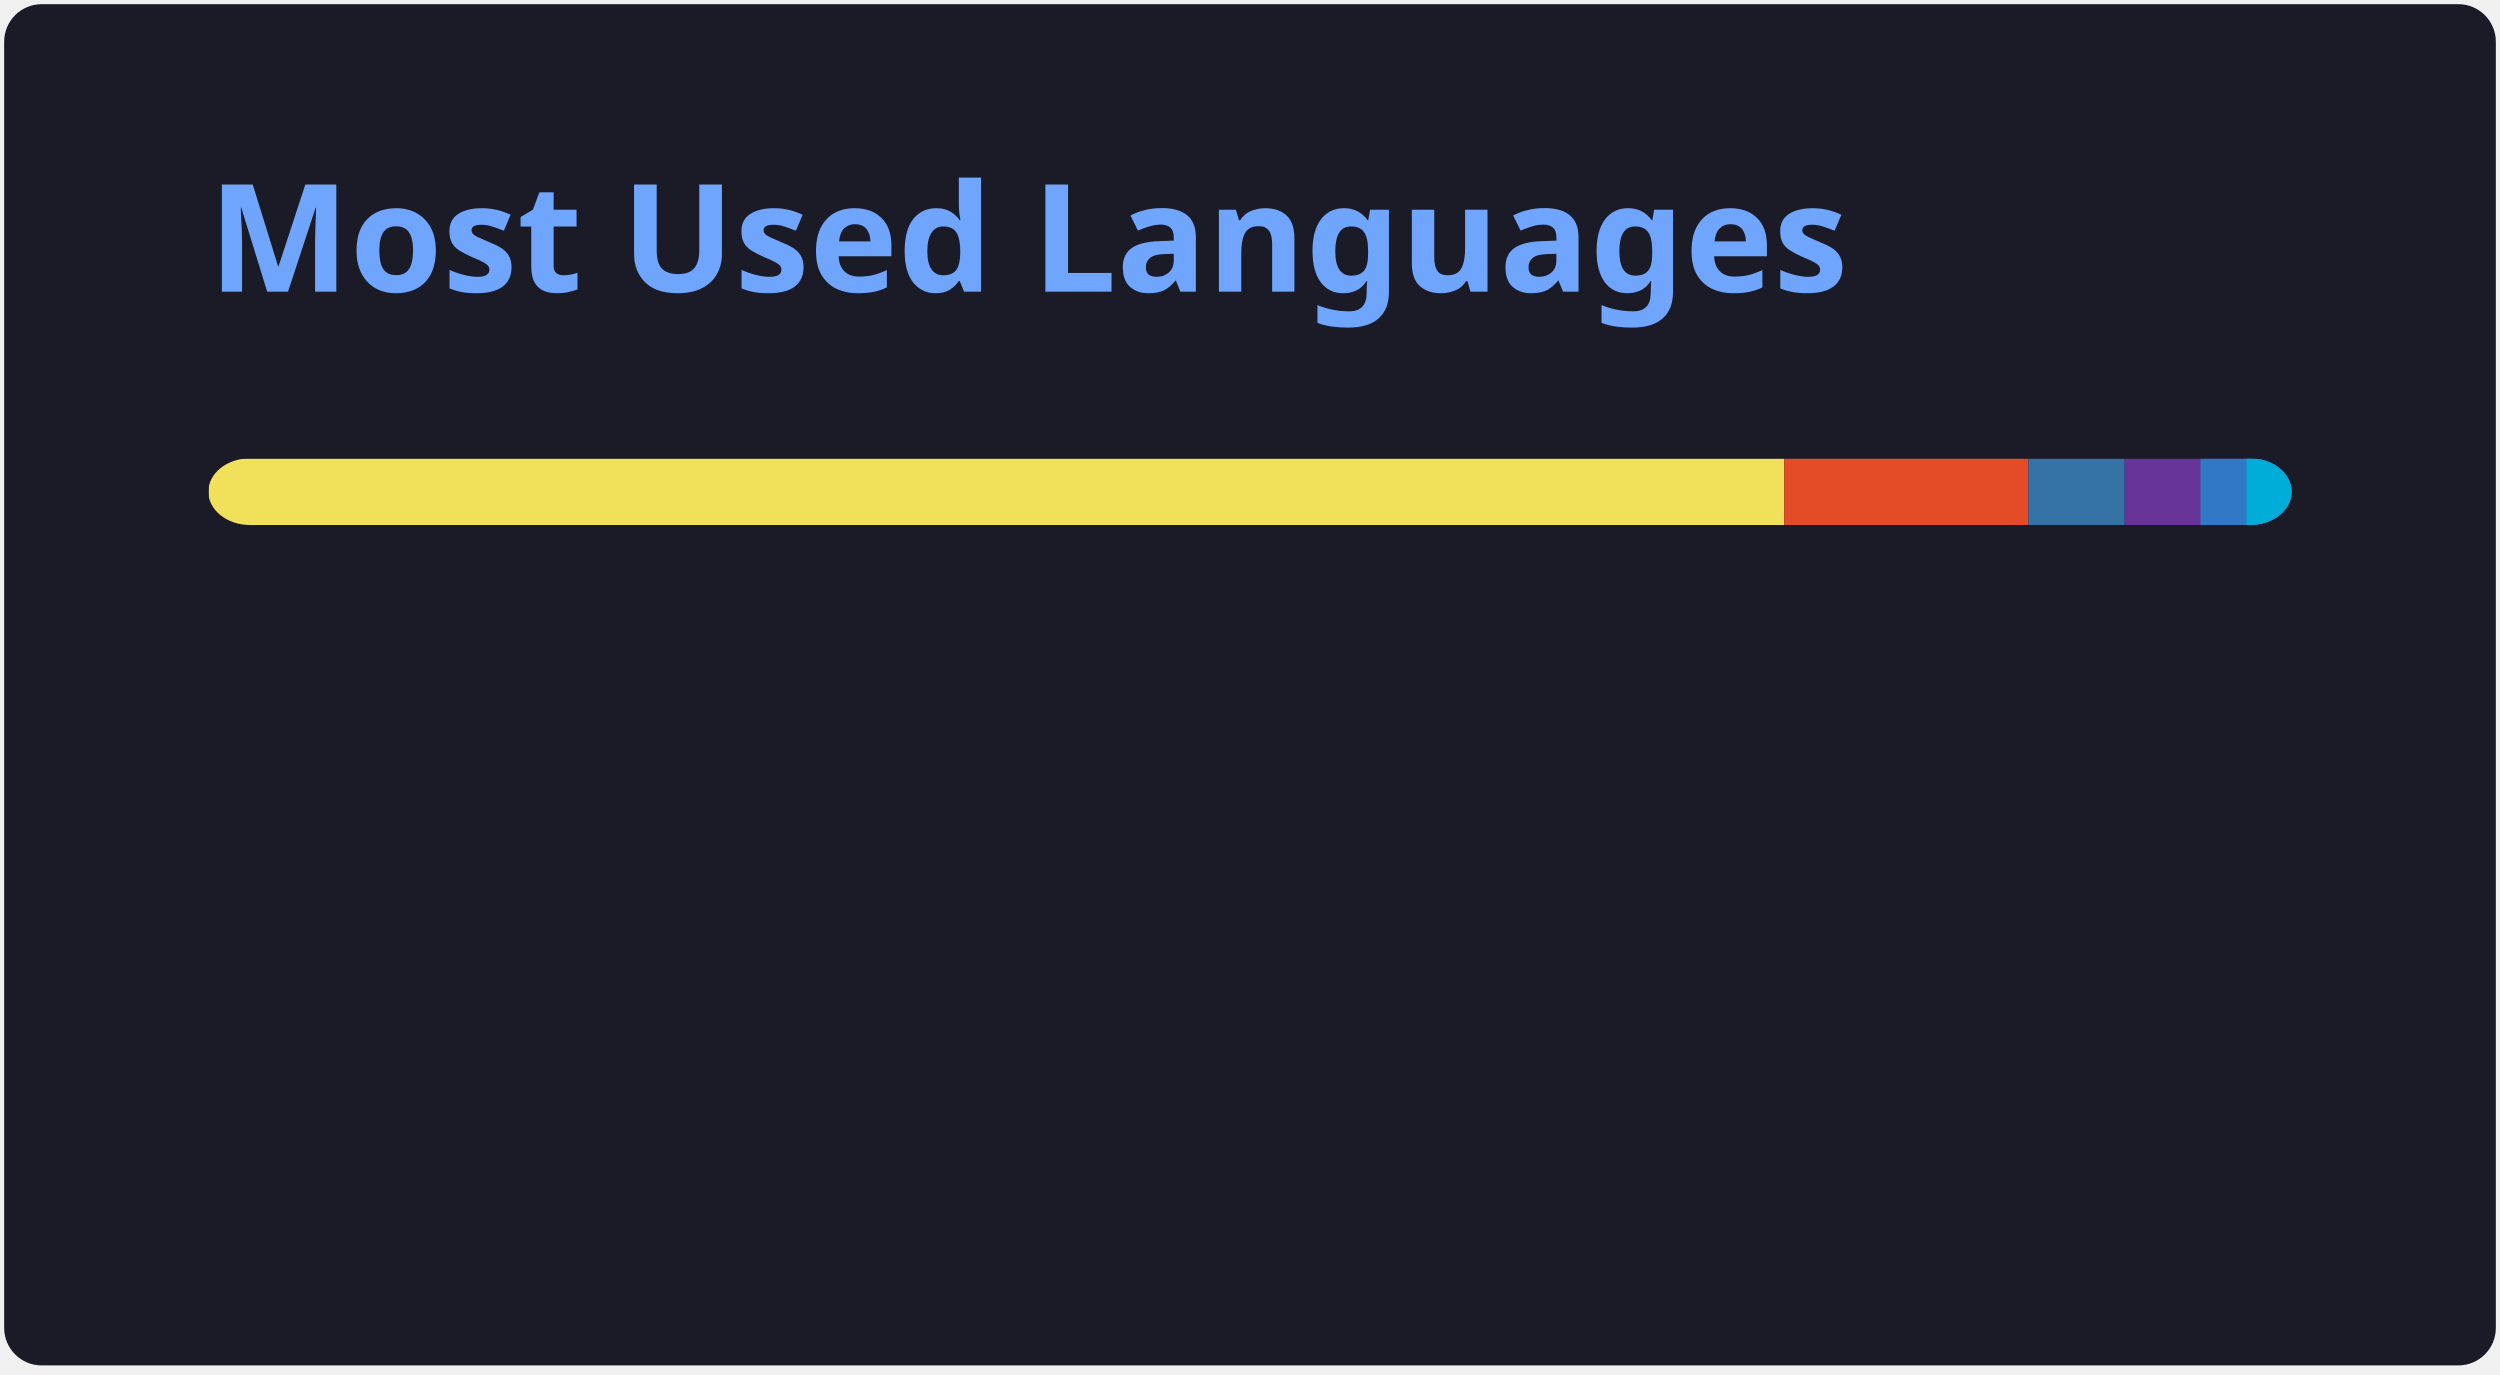
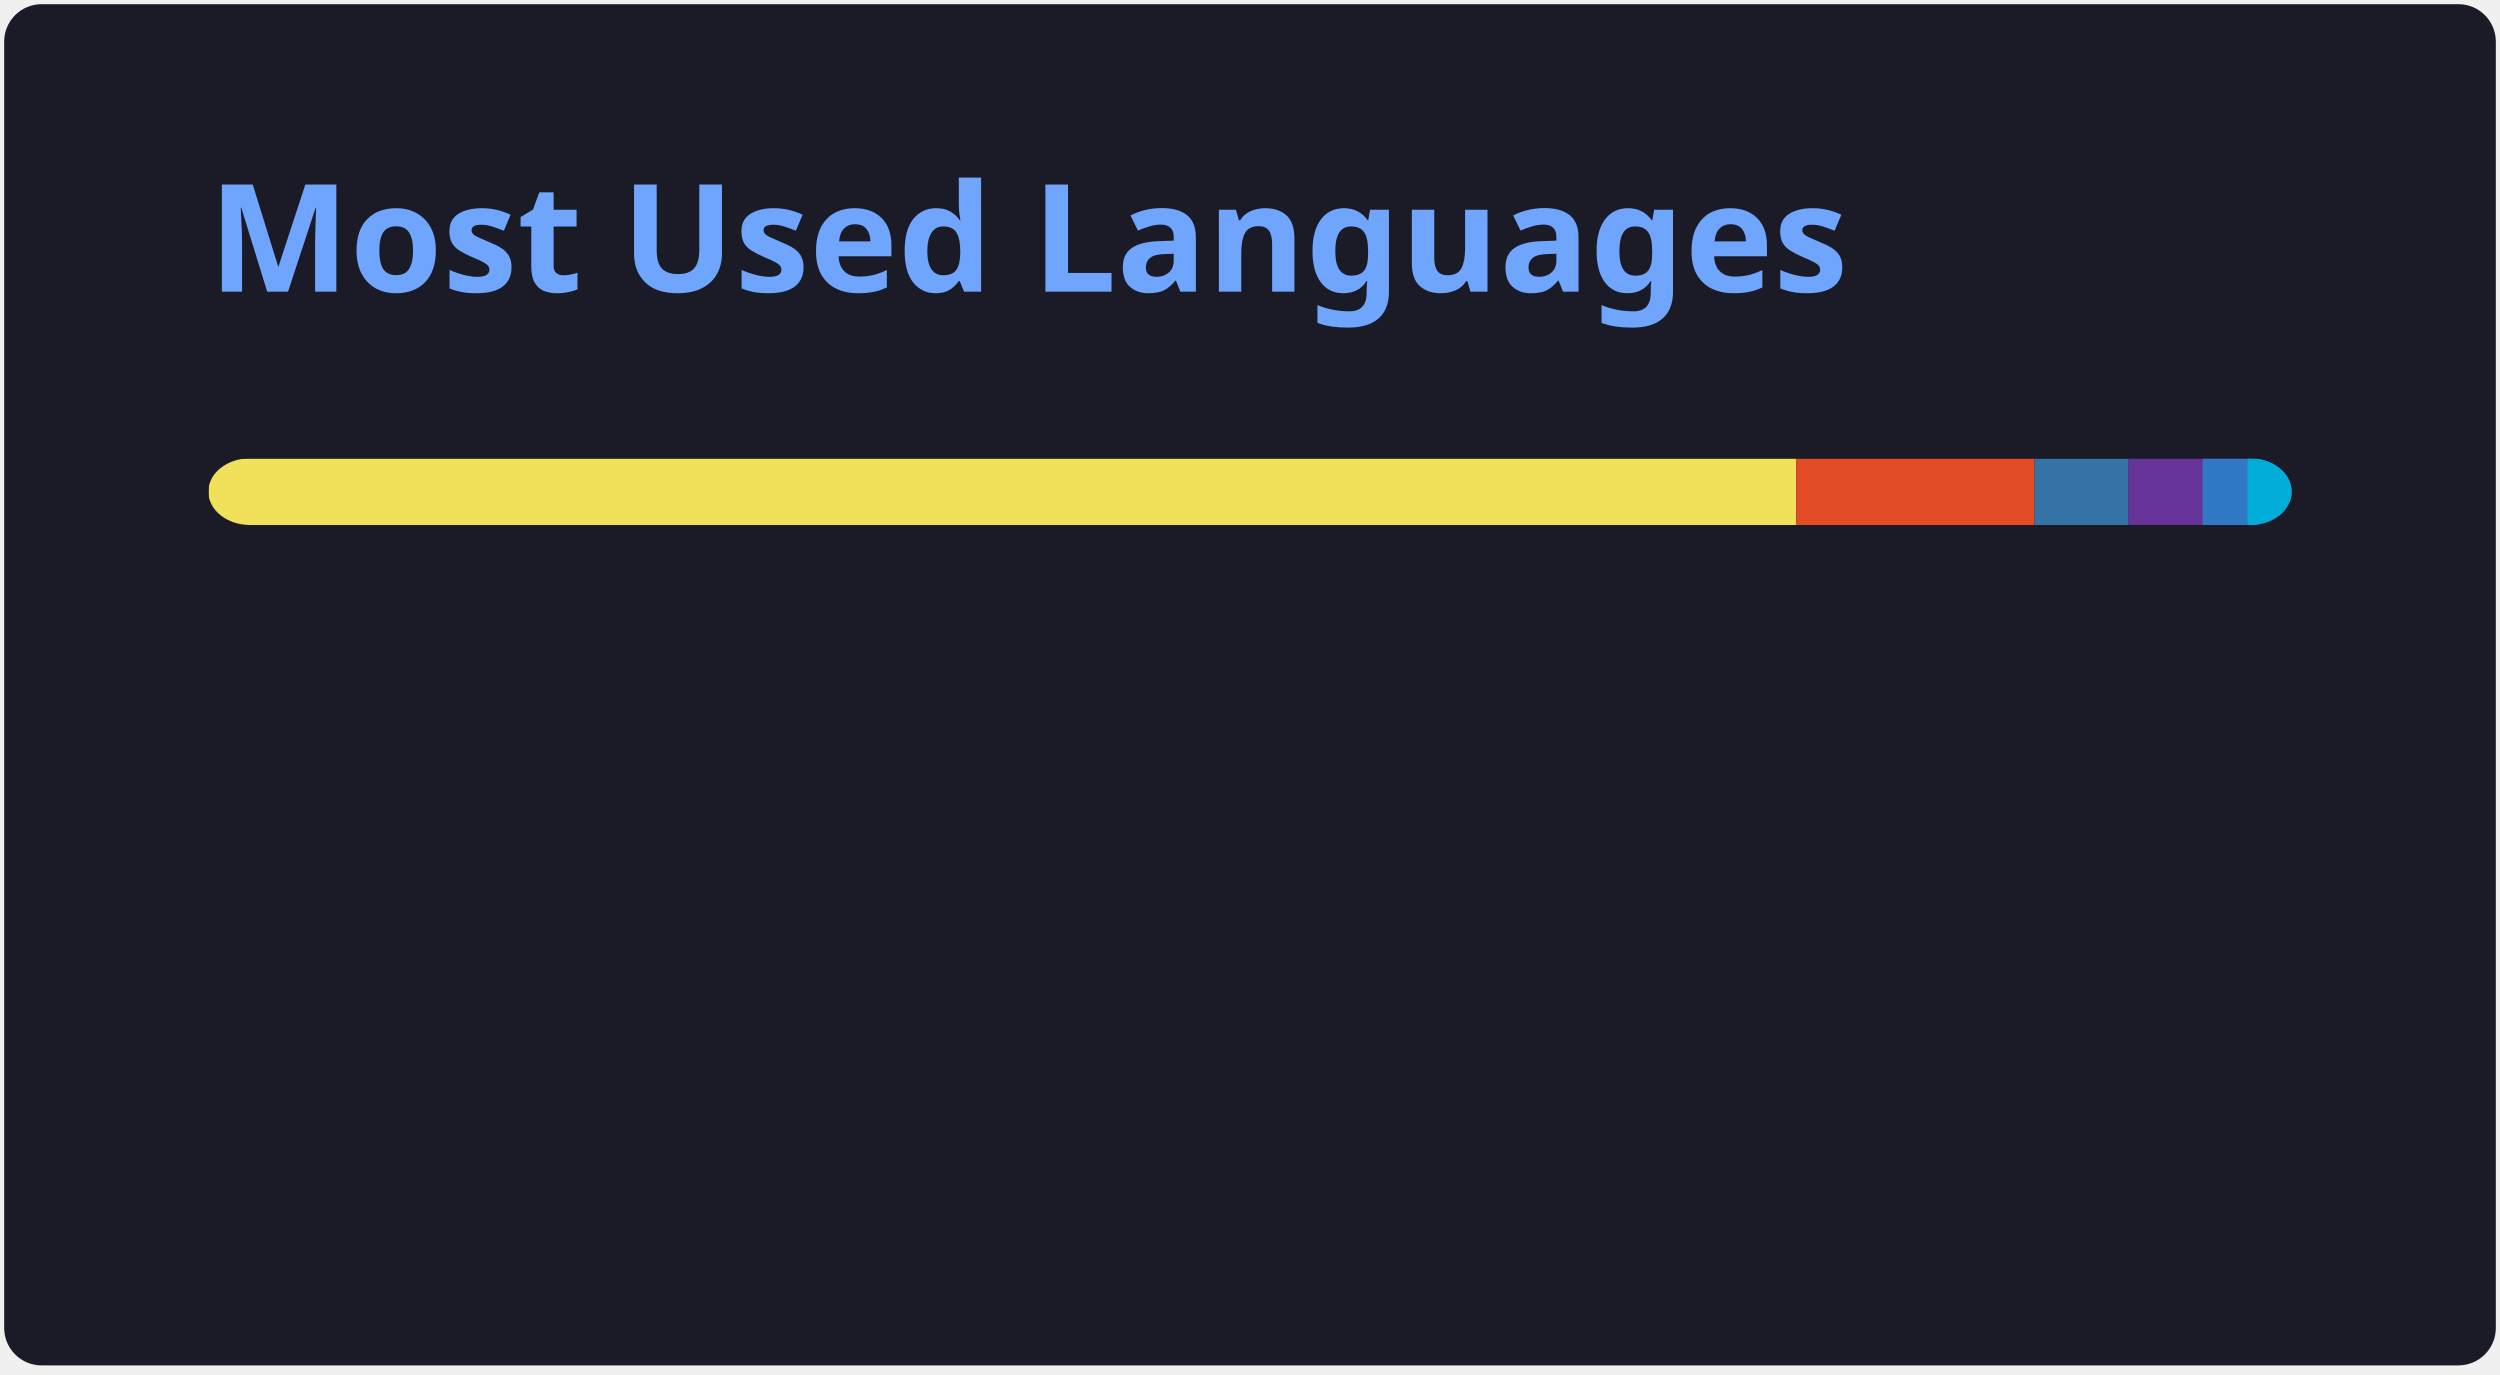
<svg xmlns="http://www.w3.org/2000/svg" width="300" height="165" viewBox="0 0 300 165" fill="none" role="img" aria-labelledby="descId">
  <style>
          .header {
            font: 600 18px 'Segoe UI', Ubuntu, Sans-Serif;
            fill: #70a5fd;
            animation: fadeInAnimation 0.8s ease-in-out forwards;
          }
          @supports(-moz-appearance: auto) {
            /* Selector detects Firefox */
            .header { font-size: 15.5px; }
          }
          
    @keyframes slideInAnimation {
      from {
        width: 0;
      }
      to {
        width: calc(100%-100px);
      }
    }
    @keyframes growWidthAnimation {
      from {
        width: 0;
      }
      to {
        width: 100%;
      }
    }
    .stat {
      font: 600 14px 'Segoe UI', Ubuntu, "Helvetica Neue", Sans-Serif; fill: #38bdae;
    }
    @supports(-moz-appearance: auto) {
      /* Selector detects Firefox */
      .stat { font-size:12px; }
    }
    .bold { font-weight: 700 }
    .lang-name {
      font: 400 11px "Segoe UI", Ubuntu, Sans-Serif;
      fill: #38bdae;
    }
    .stagger {
      opacity: 0;
      animation: fadeInAnimation 0.3s ease-in-out forwards;
    }
    #rect-mask rect{
      animation: slideInAnimation 1s ease-in-out forwards;
    }
    .lang-progress{
      animation: growWidthAnimation 0.6s ease-in-out forwards;
    }
    .progress-background { fill: #ddd; }
    
          

          
      /* Animations */
      @keyframes scaleInAnimation {
        from {
          transform: translate(-5px, 5px) scale(0);
        }
        to {
          transform: translate(-5px, 5px) scale(1);
        }
      }
      @keyframes fadeInAnimation {
        from {
          opacity: 0;
        }
        to {
          opacity: 1;
        }
      }
    
          
        </style>
  <defs>
          
          
        </defs>
  <rect data-testid="card-bg" class="card-bg" x="0.5" y="0.5" rx="4.5" height="99%" stroke="#e4e2e2" width="299" fill="#1a1b27" stroke-opacity="0" />
  <g data-testid="card-title" transform="translate(25, 35)">
    <g transform="translate(0, 0)">
      <text x="0" y="0" class="header" data-testid="header">Most Used Languages</text>
    </g>
  </g>
  <g data-testid="main-card-body" transform="translate(0, 55)">
    <svg data-testid="lang-items" x="25">
      <mask id="rect-mask">
        <rect x="0" y="0" width="250" height="8" fill="white" rx="5" />
      </mask>
-       <rect mask="url(#rect-mask)" data-testid="lang-progress" x="0" y="0" width="189.11" height="8" fill="#f1e05a" />
-       <rect mask="url(#rect-mask)" data-testid="lang-progress" x="189.11" y="0" width="29.29" height="8" fill="#e34c26" />
-       <rect mask="url(#rect-mask)" data-testid="lang-progress" x="218.4" y="0" width="11.56" height="8" fill="#3572A5" />
-       <rect mask="url(#rect-mask)" data-testid="lang-progress" x="229.96" y="0" width="19.1" height="8" fill="#663399" />
-       <rect mask="url(#rect-mask)" data-testid="lang-progress" x="239.06" y="0" width="15.52" height="8" fill="#3178c6" />
-       <rect mask="url(#rect-mask)" data-testid="lang-progress" x="244.58" y="0" width="15.42" height="8" fill="#00ADD8" />
+       <rect mask="url(#rect-mask)" data-testid="lang-progress" x="0" y="0" width="190.54" height="8" fill="#f1e05a" />
+       <rect mask="url(#rect-mask)" data-testid="lang-progress" x="190.54" y="0" width="28.6" height="8" fill="#e34c26" />
+       <rect mask="url(#rect-mask)" data-testid="lang-progress" x="219.14" y="0" width="11.28" height="8" fill="#3572A5" />
+       <rect mask="url(#rect-mask)" data-testid="lang-progress" x="230.42" y="0" width="18.89" height="8" fill="#663399" />
+       <rect mask="url(#rect-mask)" data-testid="lang-progress" x="239.31" y="0" width="15.39" height="8" fill="#3178c6" />
+       <rect mask="url(#rect-mask)" data-testid="lang-progress" x="244.7" y="0" width="15.3" height="8" fill="#00ADD8" />
      <g transform="translate(0, 25)">
        <g transform="translate(0, 0)">
          <g transform="translate(0, 0)">
            <g class="stagger" style="animation-delay: 450ms">
              <circle cx="5" cy="6" r="5" fill="#f1e05a" />
              <text data-testid="lang-name" x="15" y="10" class="lang-name">
-         JavaScript 75.64%
+         JavaScript 76.22%
      </text>
            </g>
          </g>
          <g transform="translate(0, 25)">
            <g class="stagger" style="animation-delay: 600ms">
              <circle cx="5" cy="6" r="5" fill="#e34c26" />
              <text data-testid="lang-name" x="15" y="10" class="lang-name">
-         HTML 11.72%
+         HTML 11.44%
      </text>
            </g>
          </g>
          <g transform="translate(0, 50)">
            <g class="stagger" style="animation-delay: 750ms">
              <circle cx="5" cy="6" r="5" fill="#3572A5" />
              <text data-testid="lang-name" x="15" y="10" class="lang-name">
-         Python 4.62%
+         Python 4.51%
      </text>
            </g>
          </g>
        </g>
        <g transform="translate(150, 0)">
          <g transform="translate(0, 0)">
            <g class="stagger" style="animation-delay: 450ms">
              <circle cx="5" cy="6" r="5" fill="#663399" />
              <text data-testid="lang-name" x="15" y="10" class="lang-name">
-         CSS 3.64%
+         CSS 3.55%
      </text>
            </g>
          </g>
          <g transform="translate(0, 25)">
            <g class="stagger" style="animation-delay: 600ms">
              <circle cx="5" cy="6" r="5" fill="#3178c6" />
              <text data-testid="lang-name" x="15" y="10" class="lang-name">
-         TypeScript 2.21%
+         TypeScript 2.16%
      </text>
            </g>
          </g>
          <g transform="translate(0, 50)">
            <g class="stagger" style="animation-delay: 750ms">
              <circle cx="5" cy="6" r="5" fill="#00ADD8" />
              <text data-testid="lang-name" x="15" y="10" class="lang-name">
-         Go 2.17%
+         Go 2.12%
      </text>
            </g>
          </g>
        </g>
      </g>
    </svg>
  </g>
</svg>
